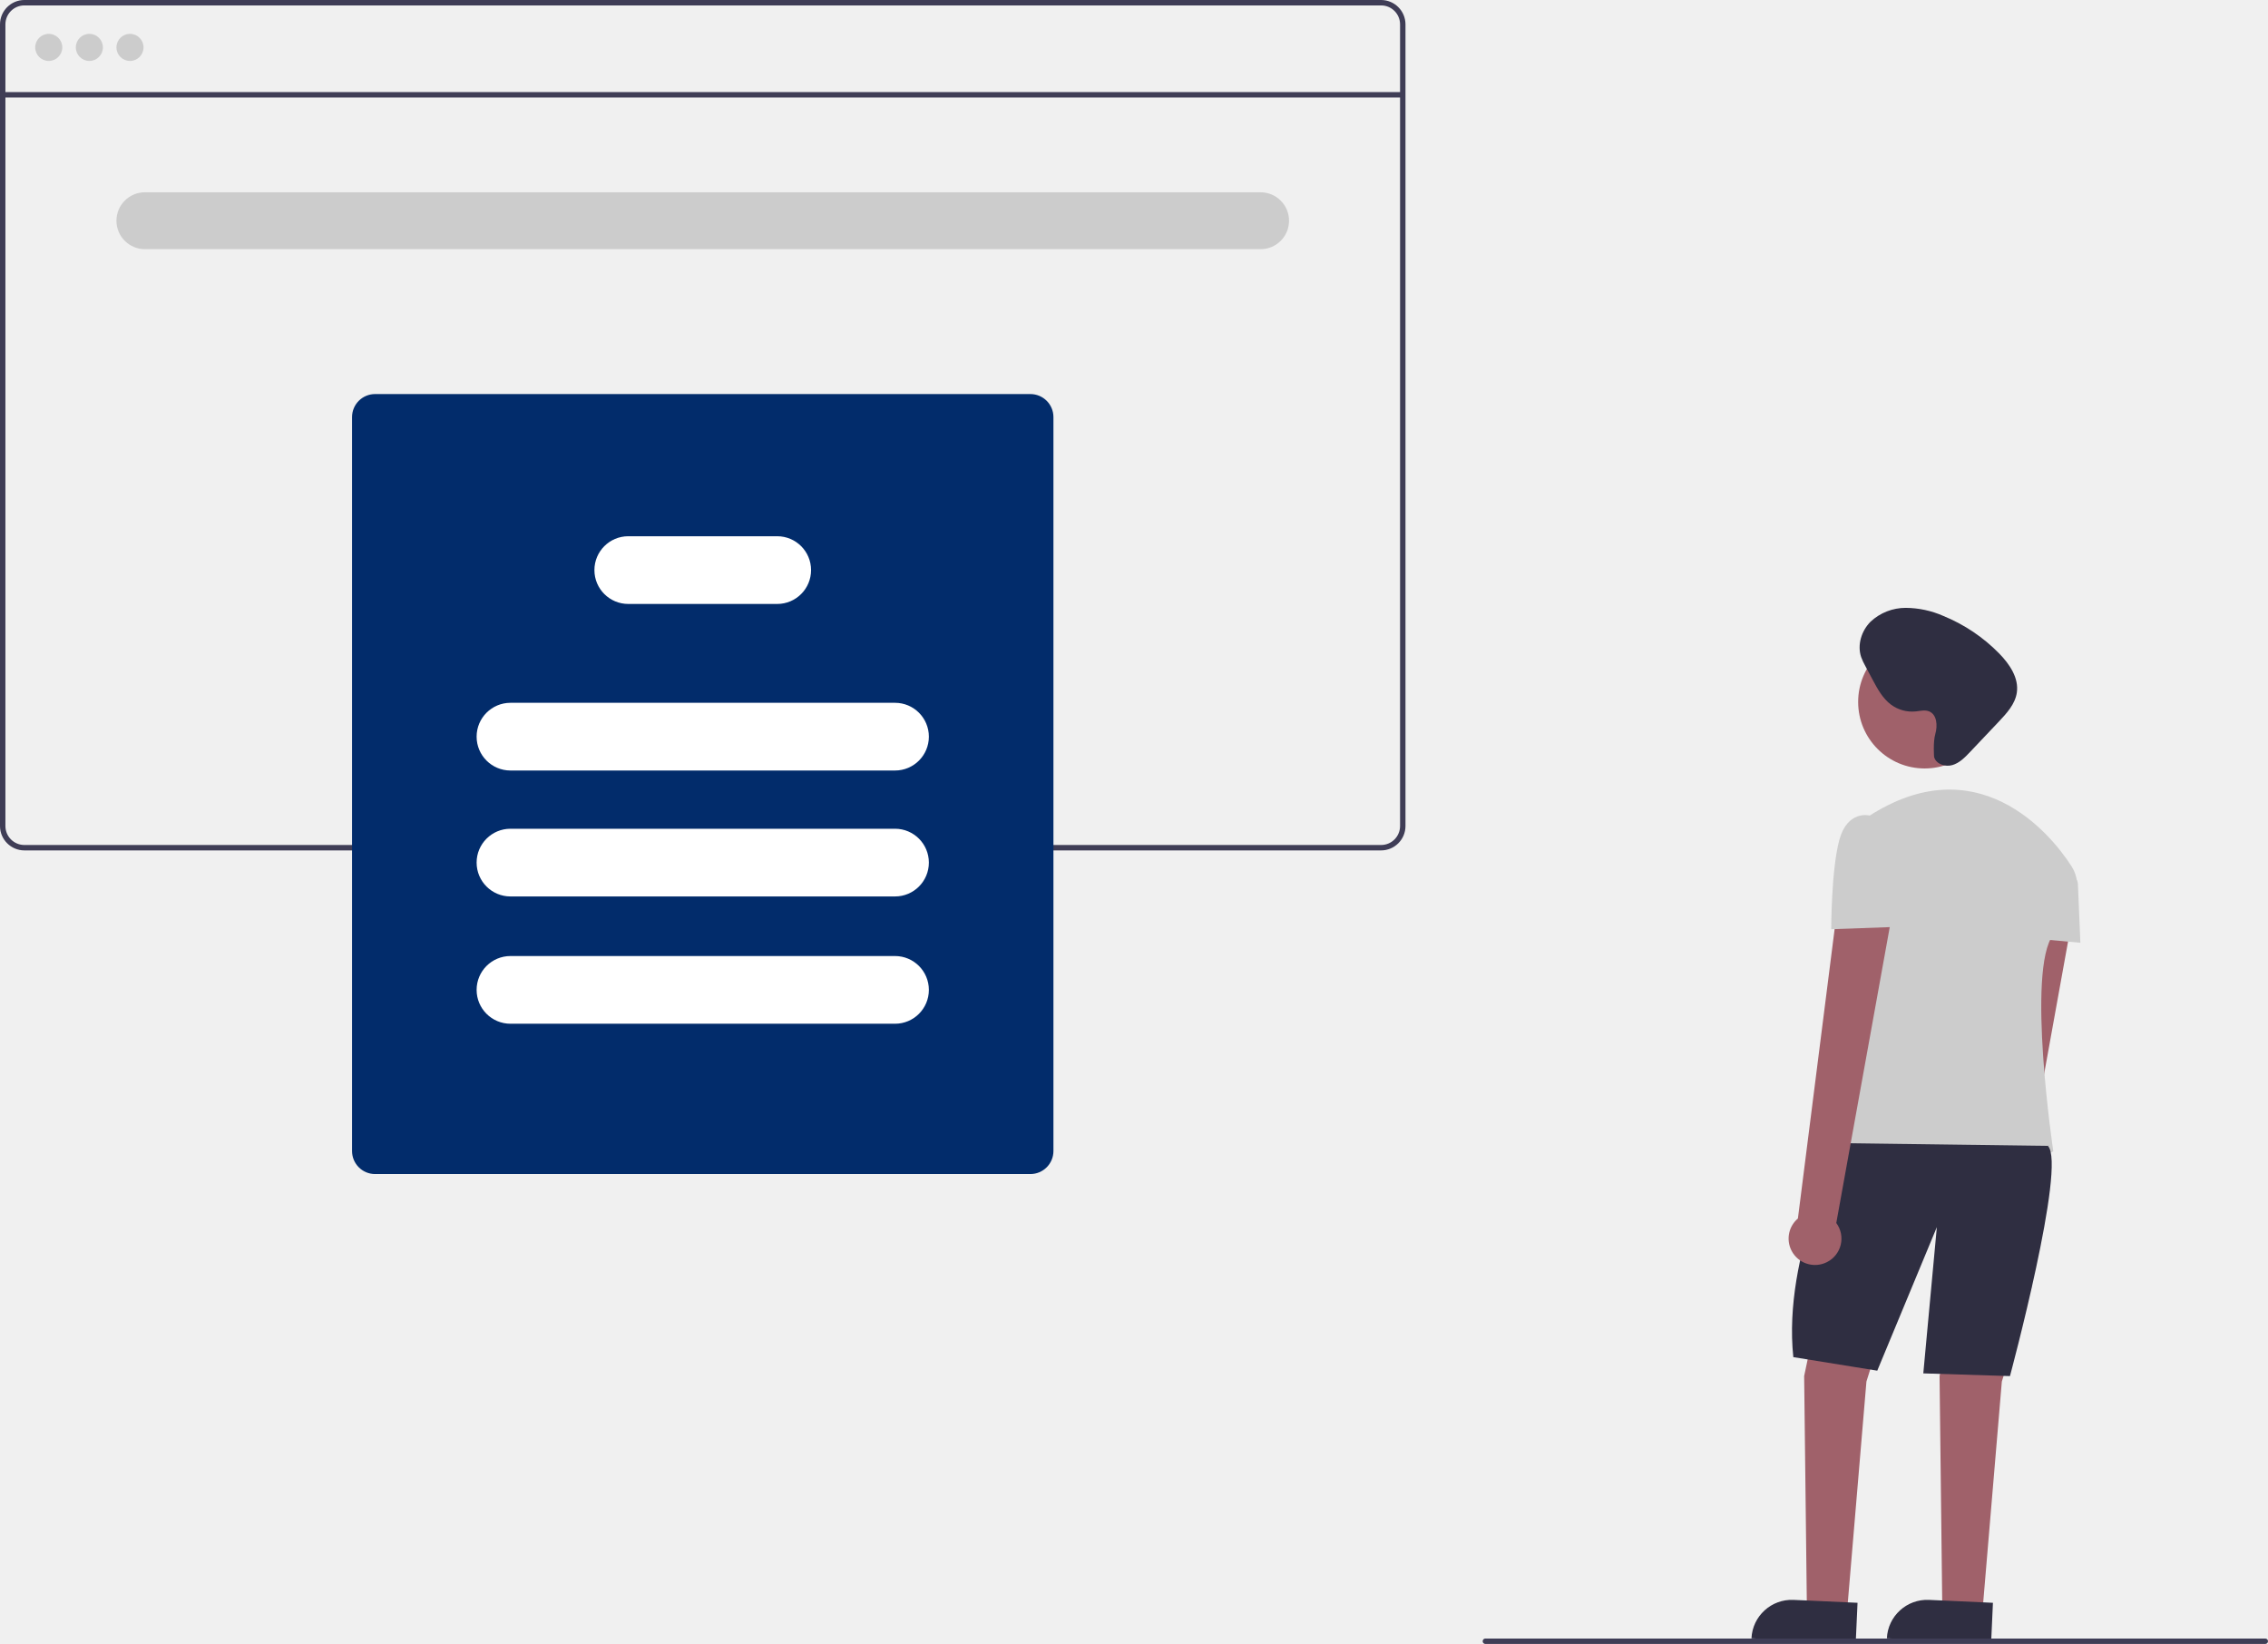
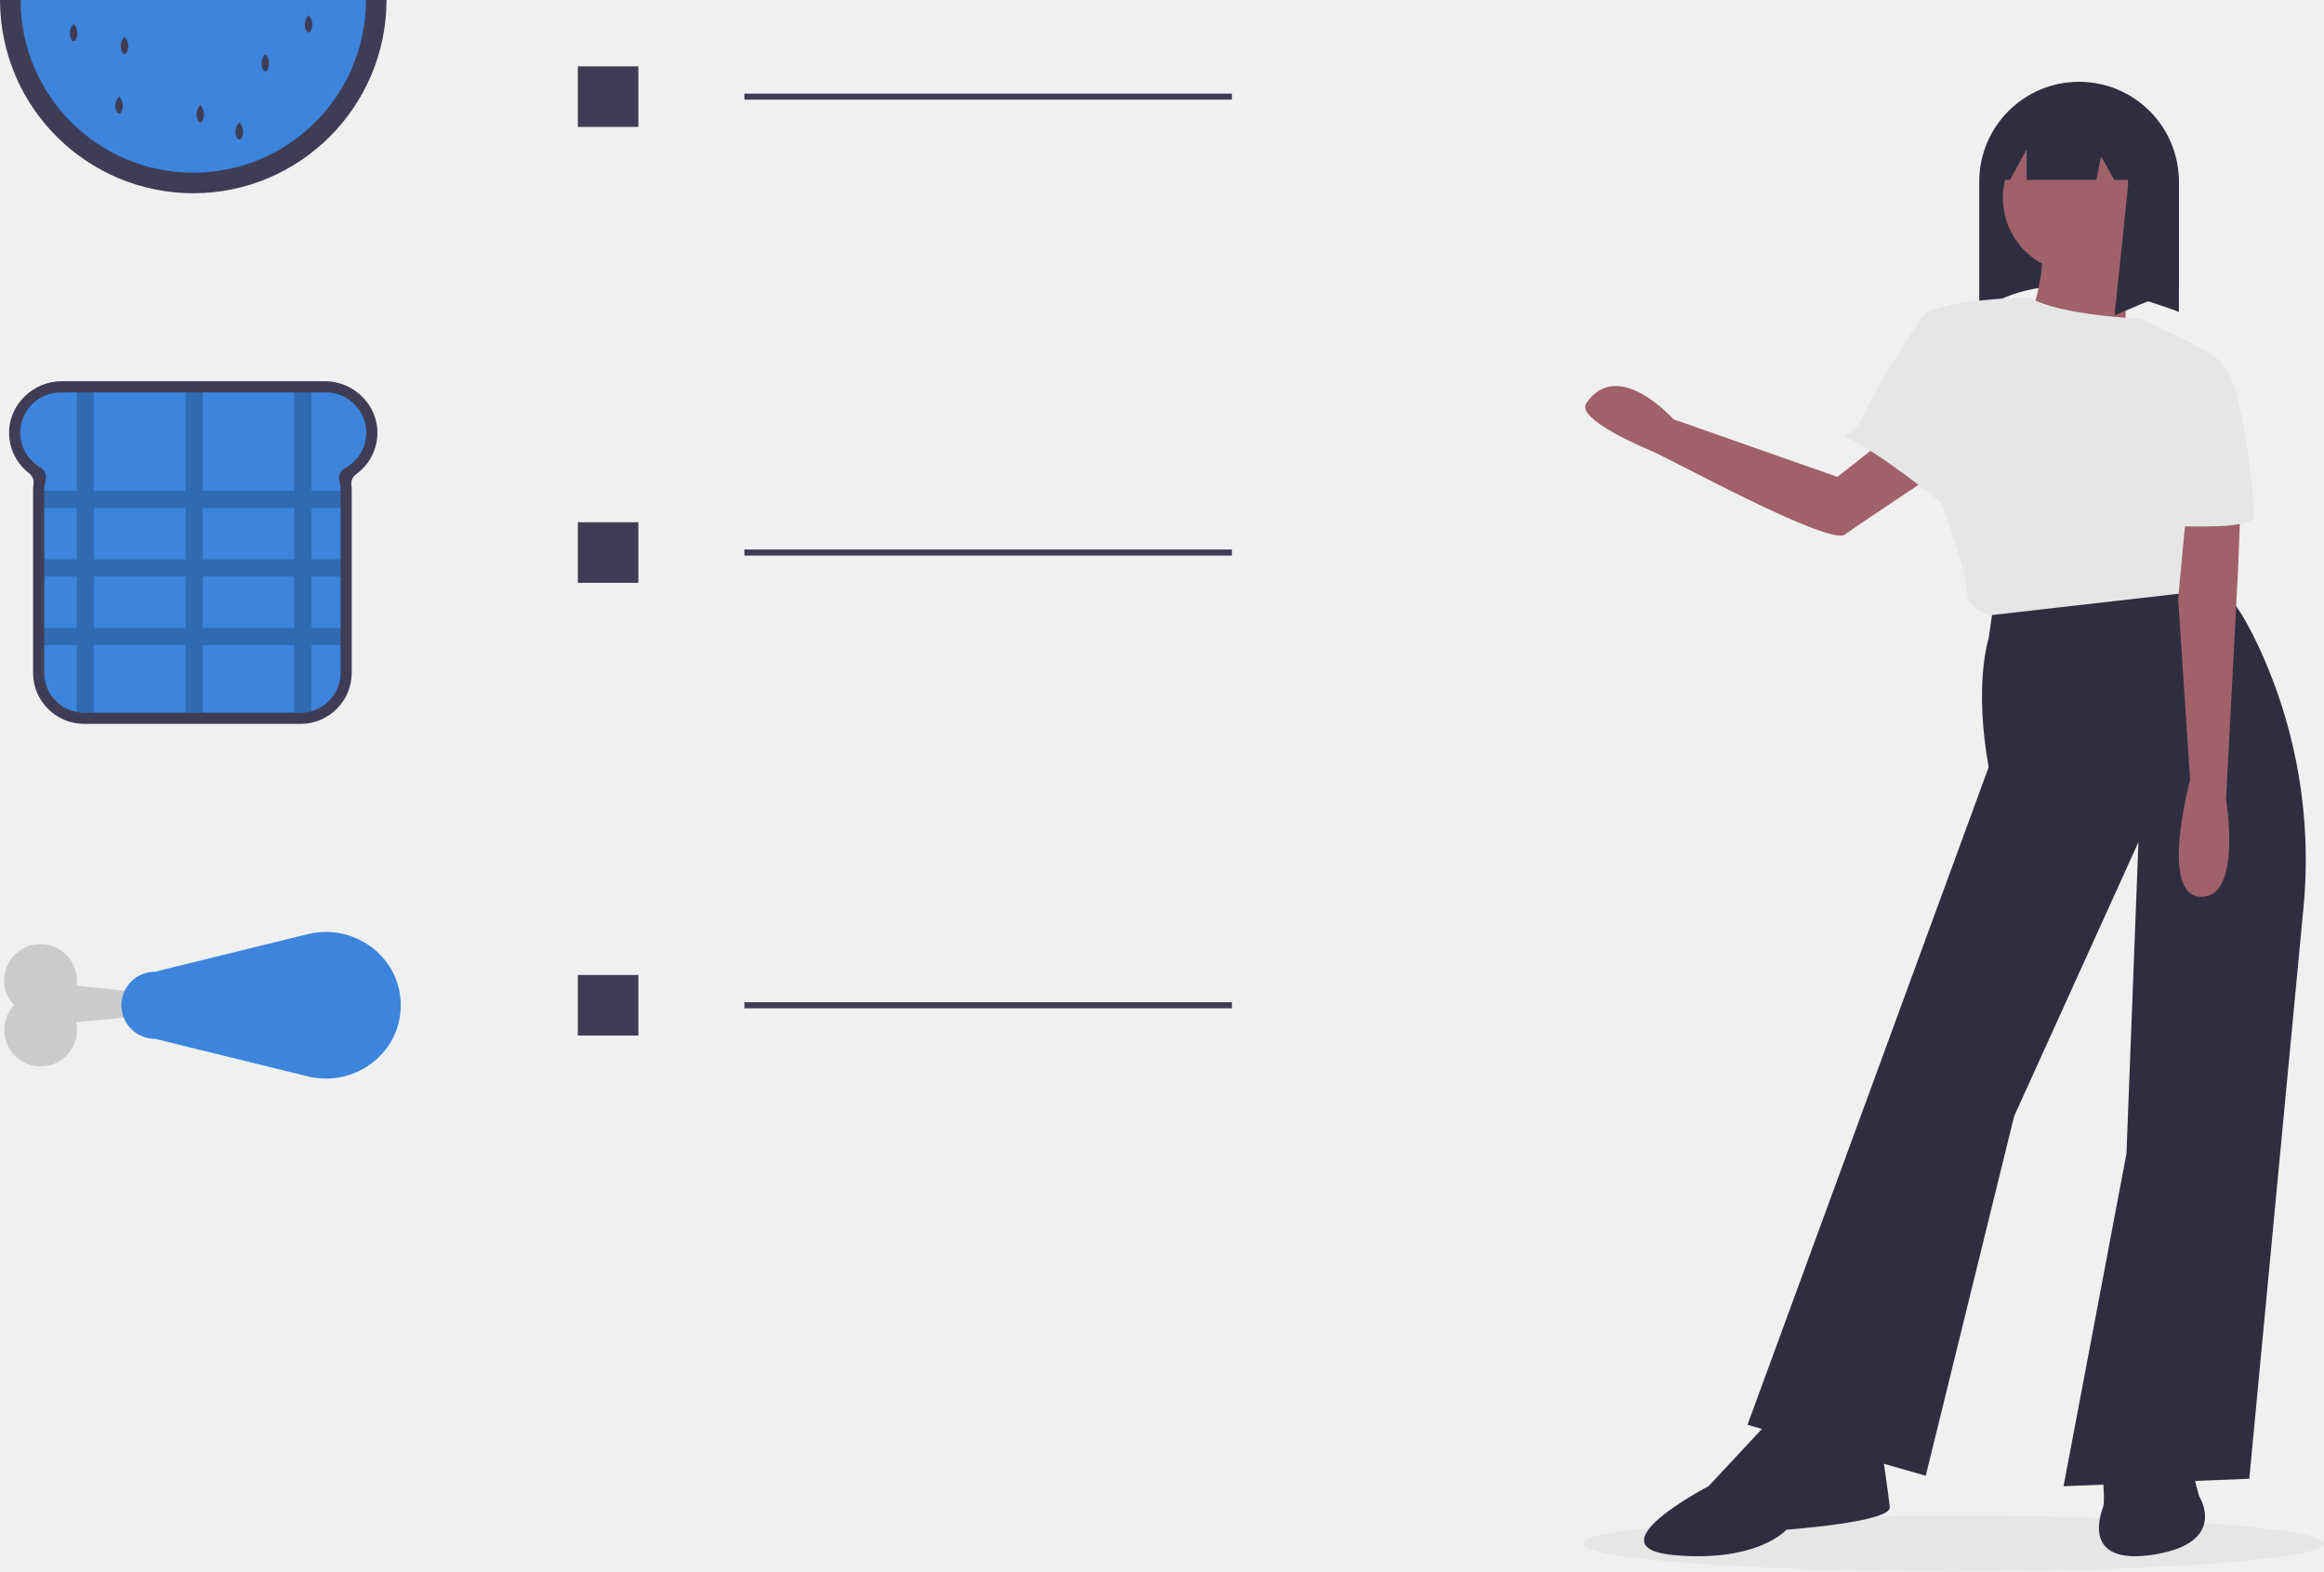
- <svg xmlns="http://www.w3.org/2000/svg" id="e3f9207d-45bb-4c5f-8073-de7ce7a37f24" data-name="Layer 1" width="837.5" height="606.999" viewBox="0 0 837.5 606.999">
-   <path d="M691.25,146.5h-501a9.014,9.014,0,0,0-9,9v296a9.014,9.014,0,0,0,9,9h501a9.014,9.014,0,0,0,9-9v-296A9.014,9.014,0,0,0,691.25,146.5Zm7,305a7.008,7.008,0,0,1-7,7h-501a7.008,7.008,0,0,1-7-7v-296a7.008,7.008,0,0,1,7-7h501a7.008,7.008,0,0,1,7,7Z" transform="translate(-181.2502 -146.5004)" fill="#3f3d56" />
-   <rect x="1" y="34" width="517" height="2" fill="#3f3d56" />
-   <circle cx="18" cy="17.5" r="5" fill="#ccc" />
-   <circle cx="33" cy="17.5" r="5" fill="#ccc" />
-   <circle cx="48" cy="17.5" r="5" fill="#ccc" />
-   <path d="M561.75,580h-242a8.51,8.51,0,0,1-8.5-8.5v-271a8.51,8.51,0,0,1,8.5-8.5h242a8.509,8.509,0,0,1,8.5,8.5v271A8.51,8.51,0,0,1,561.75,580Z" transform="translate(-181.2502 -146.5004)" fill="#022c6b" />
-   <path d="M511.75,431h-142a12.5,12.5,0,0,1,0-25h142a12.5,12.5,0,0,1,0,25Z" transform="translate(-181.2502 -146.5004)" fill="#fff" />
-   <path d="M511.75,477.5h-142a12.5,12.5,0,0,1,0-25h142a12.5,12.5,0,0,1,0,25Z" transform="translate(-181.2502 -146.5004)" fill="#fff" />
-   <path d="M511.75,524.5h-142a12.5,12.5,0,1,1,0-25h142a12.5,12.5,0,0,1,0,25Z" transform="translate(-181.2502 -146.5004)" fill="#fff" />
-   <path d="M468.25,369.5h-55a12.5,12.5,0,0,1,0-25h55a12.5,12.5,0,0,1,0,25Z" transform="translate(-181.2502 -146.5004)" fill="#fff" />
-   <rect x="43" y="71" width="433" height="21" rx="10.5" fill="#ccc" />
-   <path d="M920.867,622.523a9.691,9.691,0,0,0,3.465-14.45l22.582-124.975-21.073-.278-15.682,123.584a9.743,9.743,0,0,0,10.707,16.119Z" transform="translate(-181.2502 -146.5004)" fill="#a0616a" />
-   <polygon points="674.215 470.097 666.215 508.097 667.215 593.097 682.215 593.097 689.215 510.097 700.215 475.097 674.215 470.097" fill="#a0616a" />
-   <polygon points="724.215 470.097 716.215 508.097 717.215 593.097 732.215 593.097 739.215 510.097 750.215 475.097 724.215 470.097" fill="#a0616a" />
-   <path d="M843.216,737.425h23.644a0,0,0,0,1,0,0v14.887a0,0,0,0,1,0,0H828.33a0,0,0,0,1,0,0v0A14.887,14.887,0,0,1,843.216,737.425Z" transform="translate(-146.6022 -184.1685) rotate(2.59897)" fill="#2f2e41" />
-   <path d="M893.216,737.425h23.644a0,0,0,0,1,0,0v14.887a0,0,0,0,1,0,0H878.33a0,0,0,0,1,0,0v0A14.887,14.887,0,0,1,893.216,737.425Z" transform="translate(-146.5508 -186.4357) rotate(2.59897)" fill="#2f2e41" />
-   <circle cx="710.715" cy="259.18" r="24.561" fill="#a0616a" />
-   <path d="M946.243,466.43c-8.127-12.752-35.166-44.527-75.278-18.332,0,0,9.5,79.5-13.5,122.5,0,0,53,16,82,1,0,0-10-67,0-80a53.904,53.904,0,0,0,8.013-13.726A12.891,12.891,0,0,0,946.243,466.43Z" transform="translate(-181.2502 -146.5004)" fill="#ccc" />
-   <path d="M936.465,465.598l9.814,4.089a3.718,3.718,0,0,1,2.285,3.278l.901,21.633-22-2Z" transform="translate(-181.2502 -146.5004)" fill="#ccc" />
-   <path d="M861.465,568.598s-22,41-18,79l31,5,22-53-5,54,32,1s21-78,14-85Z" transform="translate(-181.2502 -146.5004)" fill="#2f2e41" />
-   <path d="M855.867,612.523a9.691,9.691,0,0,0,3.465-14.45l22.582-124.975-21.073-.278-15.682,123.584a9.743,9.743,0,0,0,10.707,16.119Z" transform="translate(-181.2502 -146.5004)" fill="#a0616a" />
-   <path d="M880.465,448.598l-9-1s-8-2-11,9-3,33-3,33l28-1Z" transform="translate(-181.2502 -146.5004)" fill="#ccc" />
-   <path d="M895.899,417.505c.882-3.062.627-7.205-2.341-8.363-1.547-.603-3.272-.127-4.924.042a13.141,13.141,0,0,1-9.081-2.499c-3.071-2.283-4.967-5.772-6.768-9.147l-2.724-5.106a22.18,22.18,0,0,1-1.546-3.327c-1.516-4.507.13-9.726,3.499-13.082a18.976,18.976,0,0,1,12.963-5.082,34.984,34.984,0,0,1,13.851,2.967,61.261,61.261,0,0,1,20.653,13.875c3.832,3.92,7.32,9.027,6.52,14.45-.623,4.221-3.7,7.602-6.635,10.7l-10.645,11.237c-1.885,1.99-3.9,4.061-6.532,4.826s-6.023-.359-6.741-3.004C895.45,425.991,895.017,420.567,895.899,417.505Z" transform="translate(-181.2502 -146.5004)" fill="#2f2e41" />
-   <path d="M1018.75,752.5a1.003,1.003,0,0,1-1,1h-288a1,1,0,0,1,0-2h288A1.003,1.003,0,0,1,1018.75,752.5Z" transform="translate(-181.2502 -146.5004)" fill="#3f3d56" />
+ <svg xmlns="http://www.w3.org/2000/svg" id="bd9ea3a9-b4c9-40eb-b9f6-70e25d8cad06" data-name="Layer 1" width="767.457" height="518.945" viewBox="0 0 767.457 518.945">
+   <ellipse cx="645.091" cy="509.733" rx="122.366" ry="9.212" fill="#e6e6e6" />
+   <path d="M340.909,333.454c.039-9.376-7.949-17.045-17.325-17.045h-87.003c-9.228,0-17.201,7.542-17.309,16.77a16.936,16.936,0,0,0,6.57,13.611,3.789,3.789,0,0,1,1.5,3.468,16.853,16.853,0,0,0-.151,2.256v60.18a16.868,16.868,0,0,0,16.868,16.868h71.495a16.868,16.868,0,0,0,16.868-16.868V352.513a16.957,16.957,0,0,0-.115-1.976,3.659,3.659,0,0,1,1.539-3.378A16.946,16.946,0,0,0,340.909,333.454Z" transform="translate(-216.2716 -190.5273)" fill="#3f3d56" />
+   <path d="M337.142,331.803a13.495,13.495,0,0,0-13.505-11.717H236.556a13.528,13.528,0,0,0-13.301,10.478,13.317,13.317,0,0,0,6.365,14.342,3.663,3.663,0,0,1,1.714,4.147,13.059,13.059,0,0,0-.464,3.462v60.174a13.198,13.198,0,0,0,10.749,12.967,13.358,13.358,0,0,0,2.444.226h71.495a13.046,13.046,0,0,0,3.57-.492,13.191,13.191,0,0,0,9.618-12.696V352.51a13.132,13.132,0,0,0-.407-3.247,3.768,3.768,0,0,1-.113-.9,3.668,3.668,0,0,1,1.946-3.236l.006-.006A13.29,13.29,0,0,0,337.142,331.803Z" transform="translate(-216.2716 -190.5273)" fill="#3c84dc" />
+   <path d="M328.746,358.275v-5.658H319.128v-32.531h-5.658v32.531h-30.268v-32.531h-5.658v32.531h-30.268v-32.531h-5.658v32.531H230.87v5.658h10.749V375.248H230.87v5.658h10.749v16.973H230.87v5.658h10.749v22.121a13.358,13.358,0,0,0,2.444.226h3.213V403.536h30.268v22.347h5.658V403.536h30.268v22.347h2.088a13.046,13.046,0,0,0,3.57-.492V403.536h9.618v-5.658H319.128V380.906h9.618V375.248H319.128V358.275Zm-81.469,0h30.268V375.248h-30.268Zm0,39.603V380.906h30.268v16.973Zm66.194,0h-30.268V380.906h30.268Zm0-22.63h-30.268V358.275h30.268Z" transform="translate(-216.2716 -190.5273)" opacity="0.2" />
+   <path d="M340.513,190.527a60.422,60.422,0,1,1-120.845,0H340.513Z" transform="translate(-216.2716 -190.5273)" fill="#3c84dc" />
+   <path d="M241.835,201.253c0,1.58-.56,2.86-1.251,2.86s-1.251-1.281-1.251-2.86a4.662,4.662,0,0,1,1.251-2.86A4.661,4.661,0,0,1,241.835,201.253Z" transform="translate(-216.2716 -190.5273)" fill="#3f3d56" />
+   <path d="M305.118,211.264c0,1.58-.56,2.86-1.251,2.86s-1.251-1.281-1.251-2.86a4.662,4.662,0,0,1,1.251-2.86A4.662,4.662,0,0,1,305.118,211.264Z" transform="translate(-216.2716 -190.5273)" fill="#3f3d56" />
+   <path d="M258.639,205.544c0,1.58-.56,2.86-1.251,2.86s-1.251-1.281-1.251-2.86a4.662,4.662,0,0,1,1.251-2.86A4.662,4.662,0,0,1,258.639,205.544Z" transform="translate(-216.2716 -190.5273)" fill="#3f3d56" />
+   <path d="M283.666,228.068c0,1.58-.56,2.86-1.251,2.86s-1.251-1.281-1.251-2.86a4.662,4.662,0,0,1,1.251-2.86A4.662,4.662,0,0,1,283.666,228.068Z" transform="translate(-216.2716 -190.5273)" fill="#3f3d56" />
+   <path d="M256.851,225.208c0,1.58-.56,2.86-1.251,2.86s-1.251-1.281-1.251-2.86a4.661,4.661,0,0,1,1.251-2.86A4.662,4.662,0,0,1,256.851,225.208Z" transform="translate(-216.2716 -190.5273)" fill="#3f3d56" />
+   <path d="M319.419,198.393c0,1.58-.56,2.86-1.251,2.86s-1.251-1.281-1.251-2.86a4.662,4.662,0,0,1,1.251-2.86A4.662,4.662,0,0,1,319.419,198.393Z" transform="translate(-216.2716 -190.5273)" fill="#3f3d56" />
+   <path d="M296.537,233.788c0,1.58-.56,2.86-1.251,2.86s-1.251-1.281-1.251-2.86a4.662,4.662,0,0,1,1.251-2.86A4.662,4.662,0,0,1,296.537,233.788Z" transform="translate(-216.2716 -190.5273)" fill="#3f3d56" />
+   <path d="M280.091,254.346a63.891,63.891,0,0,1-63.819-63.819h6.793a57.026,57.026,0,1,0,114.052,0h6.793A63.891,63.891,0,0,1,280.091,254.346Z" transform="translate(-216.2716 -190.5273)" fill="#3f3d56" />
+   <rect x="190.819" y="21.909" width="20" height="20" fill="#3f3d56" />
+   <rect x="245.819" y="30.909" width="161" height="2" fill="#3f3d56" />
+   <rect x="190.819" y="172.458" width="20" height="20" fill="#3f3d56" />
+   <rect x="245.819" y="181.458" width="161" height="2" fill="#3f3d56" />
+   <rect x="190.819" y="321.959" width="20" height="20" fill="#3f3d56" />
+   <rect x="245.819" y="330.959" width="161" height="2" fill="#3f3d56" />
+   <path d="M848.596,327.872,823.048,348.009,768.913,328.983s-18.406-20.703-28.815-5.283c-3.565,5.281,19.784,15.038,21.986,15.944,5.507,2.267,58.258,31.207,63.428,27.41S859.765,344.054,859.765,344.054Z" transform="translate(-216.2716 -190.5273)" fill="#a0616a" />
+   <path d="M935.806,293.52c-24.214-9.048-47.247-13.329-65.922,0v-43.017a32.961,32.961,0,0,1,32.961-32.961h0a32.961,32.961,0,0,1,32.961,32.961Z" transform="translate(-216.2716 -190.5273)" fill="#2f2e41" />
+   <path d="M874.965,387.491l-1.979,13.85s-4.946,14.839,0,42.539l-79.638,217.149L852.211,677.848l29.184-118.715,41.056-90.52-3.957,102.886L897.718,681.311l61.336-2.473,17.873-188.293a166.793,166.793,0,0,0-14.945-86.825c-4.958-10.53-10.289-18.829-15.127-20.034C932.344,380.072,874.965,387.491,874.965,387.491Z" transform="translate(-216.2716 -190.5273)" fill="#2f2e41" />
+   <path d="M800.768,659.546l-20.28,21.764s-39.077,20.28-11.377,22.754,37.098-8.409,37.098-8.409,34.625-2.473,34.131-7.42-2.968-21.27-2.968-21.27Z" transform="translate(-216.2716 -190.5273)" fill="#2f2e41" />
+   <path d="M910.826,664.794v15.334s.495,6.43,0,7.914-7.914,19.786,16.818,15.829,14.839-19.291,14.839-19.291l-5.936-22.259Z" transform="translate(-216.2716 -190.5273)" fill="#2f2e41" />
+   <circle cx="686.27" cy="65.265" r="24.856" fill="#a0616a" />
+   <path d="M919.73,269.519s-3.463,32.647,0,38.582-35.12-5.936-35.12-5.936,8.409-22.259,5.441-31.163S919.73,269.519,919.73,269.519Z" transform="translate(-216.2716 -190.5273)" fill="#a0616a" />
+   <path d="M939.516,363.501l7.914,21.764-73.702,8.409s-7.914-1.484-7.914-7.914-8.409-29.184-8.409-29.184-20.595-16.692-30.488-21.144c-3.586-1.613,1.778-.947,4.796-7.793.905-2.058,1.988-4.229,3.171-6.43.965-1.805,2.003-3.636,3.067-5.441,1.291-2.201,2.622-4.368,3.913-6.43,3.908-6.237,7.474-11.481,8.617-13.603,3.463-6.43,36.015-7.004,36.015-7.004,9.309,5.857,36.203,7.004,36.203,7.004s18.5,7.741,26.206,13.603C949.463,309.758,939.516,363.501,939.516,363.501Z" transform="translate(-216.2716 -190.5273)" fill="#e6e6e6" />
+   <path d="M923.515,225.954v-.59l-.702.039a32.986,32.986,0,0,0-28.349-5.665,32.844,32.844,0,0,1,12.652,6.537L883.292,227.598l-10.056,22.346h6.805l5.485-10.056v10.056h23.017l1.564-7.821,4.345,7.821H918.975c.028.558.071,1.111.071,1.676l-4.469,43.017,21.229-8.939V251.62A32.892,32.892,0,0,0,923.515,225.954Z" transform="translate(-216.2716 -190.5273)" fill="#2f2e41" />
+   <path d="M956.828,339.758l-1.484,39.077-3.957,75.681s5.441,32.647-8.409,32.152-3.463-38.582-3.463-38.582l-3.957-59.852,3.957-42.045Z" transform="translate(-216.2716 -190.5273)" fill="#a0616a" />
+   <path d="M960.786,361.028c0,4.452-24.98,3.215-24.98,3.215L922.698,295.735s18.5,7.741,26.206,13.603a23.23,23.23,0,0,1,4.388,6.43c.589,1.588,1.147,3.428,1.677,5.441.524,1.998,1.014,4.17,1.474,6.43A263.162,263.162,0,0,1,960.786,361.028Z" transform="translate(-216.2716 -190.5273)" fill="#e6e6e6" />
+   <path d="M279.418,519.951l-37.862-3.92a12.02,12.02,0,1,0-20.696,6.466,12.025,12.025,0,1,0,20.563,5.559l37.995-3.493Z" transform="translate(-216.2716 -190.5273)" fill="#ccc" />
+   <path d="M317.92,545.973c14.884,3.66,29.879-6.897,30.655-22.205q.032-.637.032-1.282t-.032-1.282c-.776-15.308-15.77-25.865-30.655-22.205l-50.494,12.417a11.07,11.07,0,1,0,0,22.14Z" transform="translate(-216.2716 -190.5273)" fill="#3c84dc" />
</svg>
